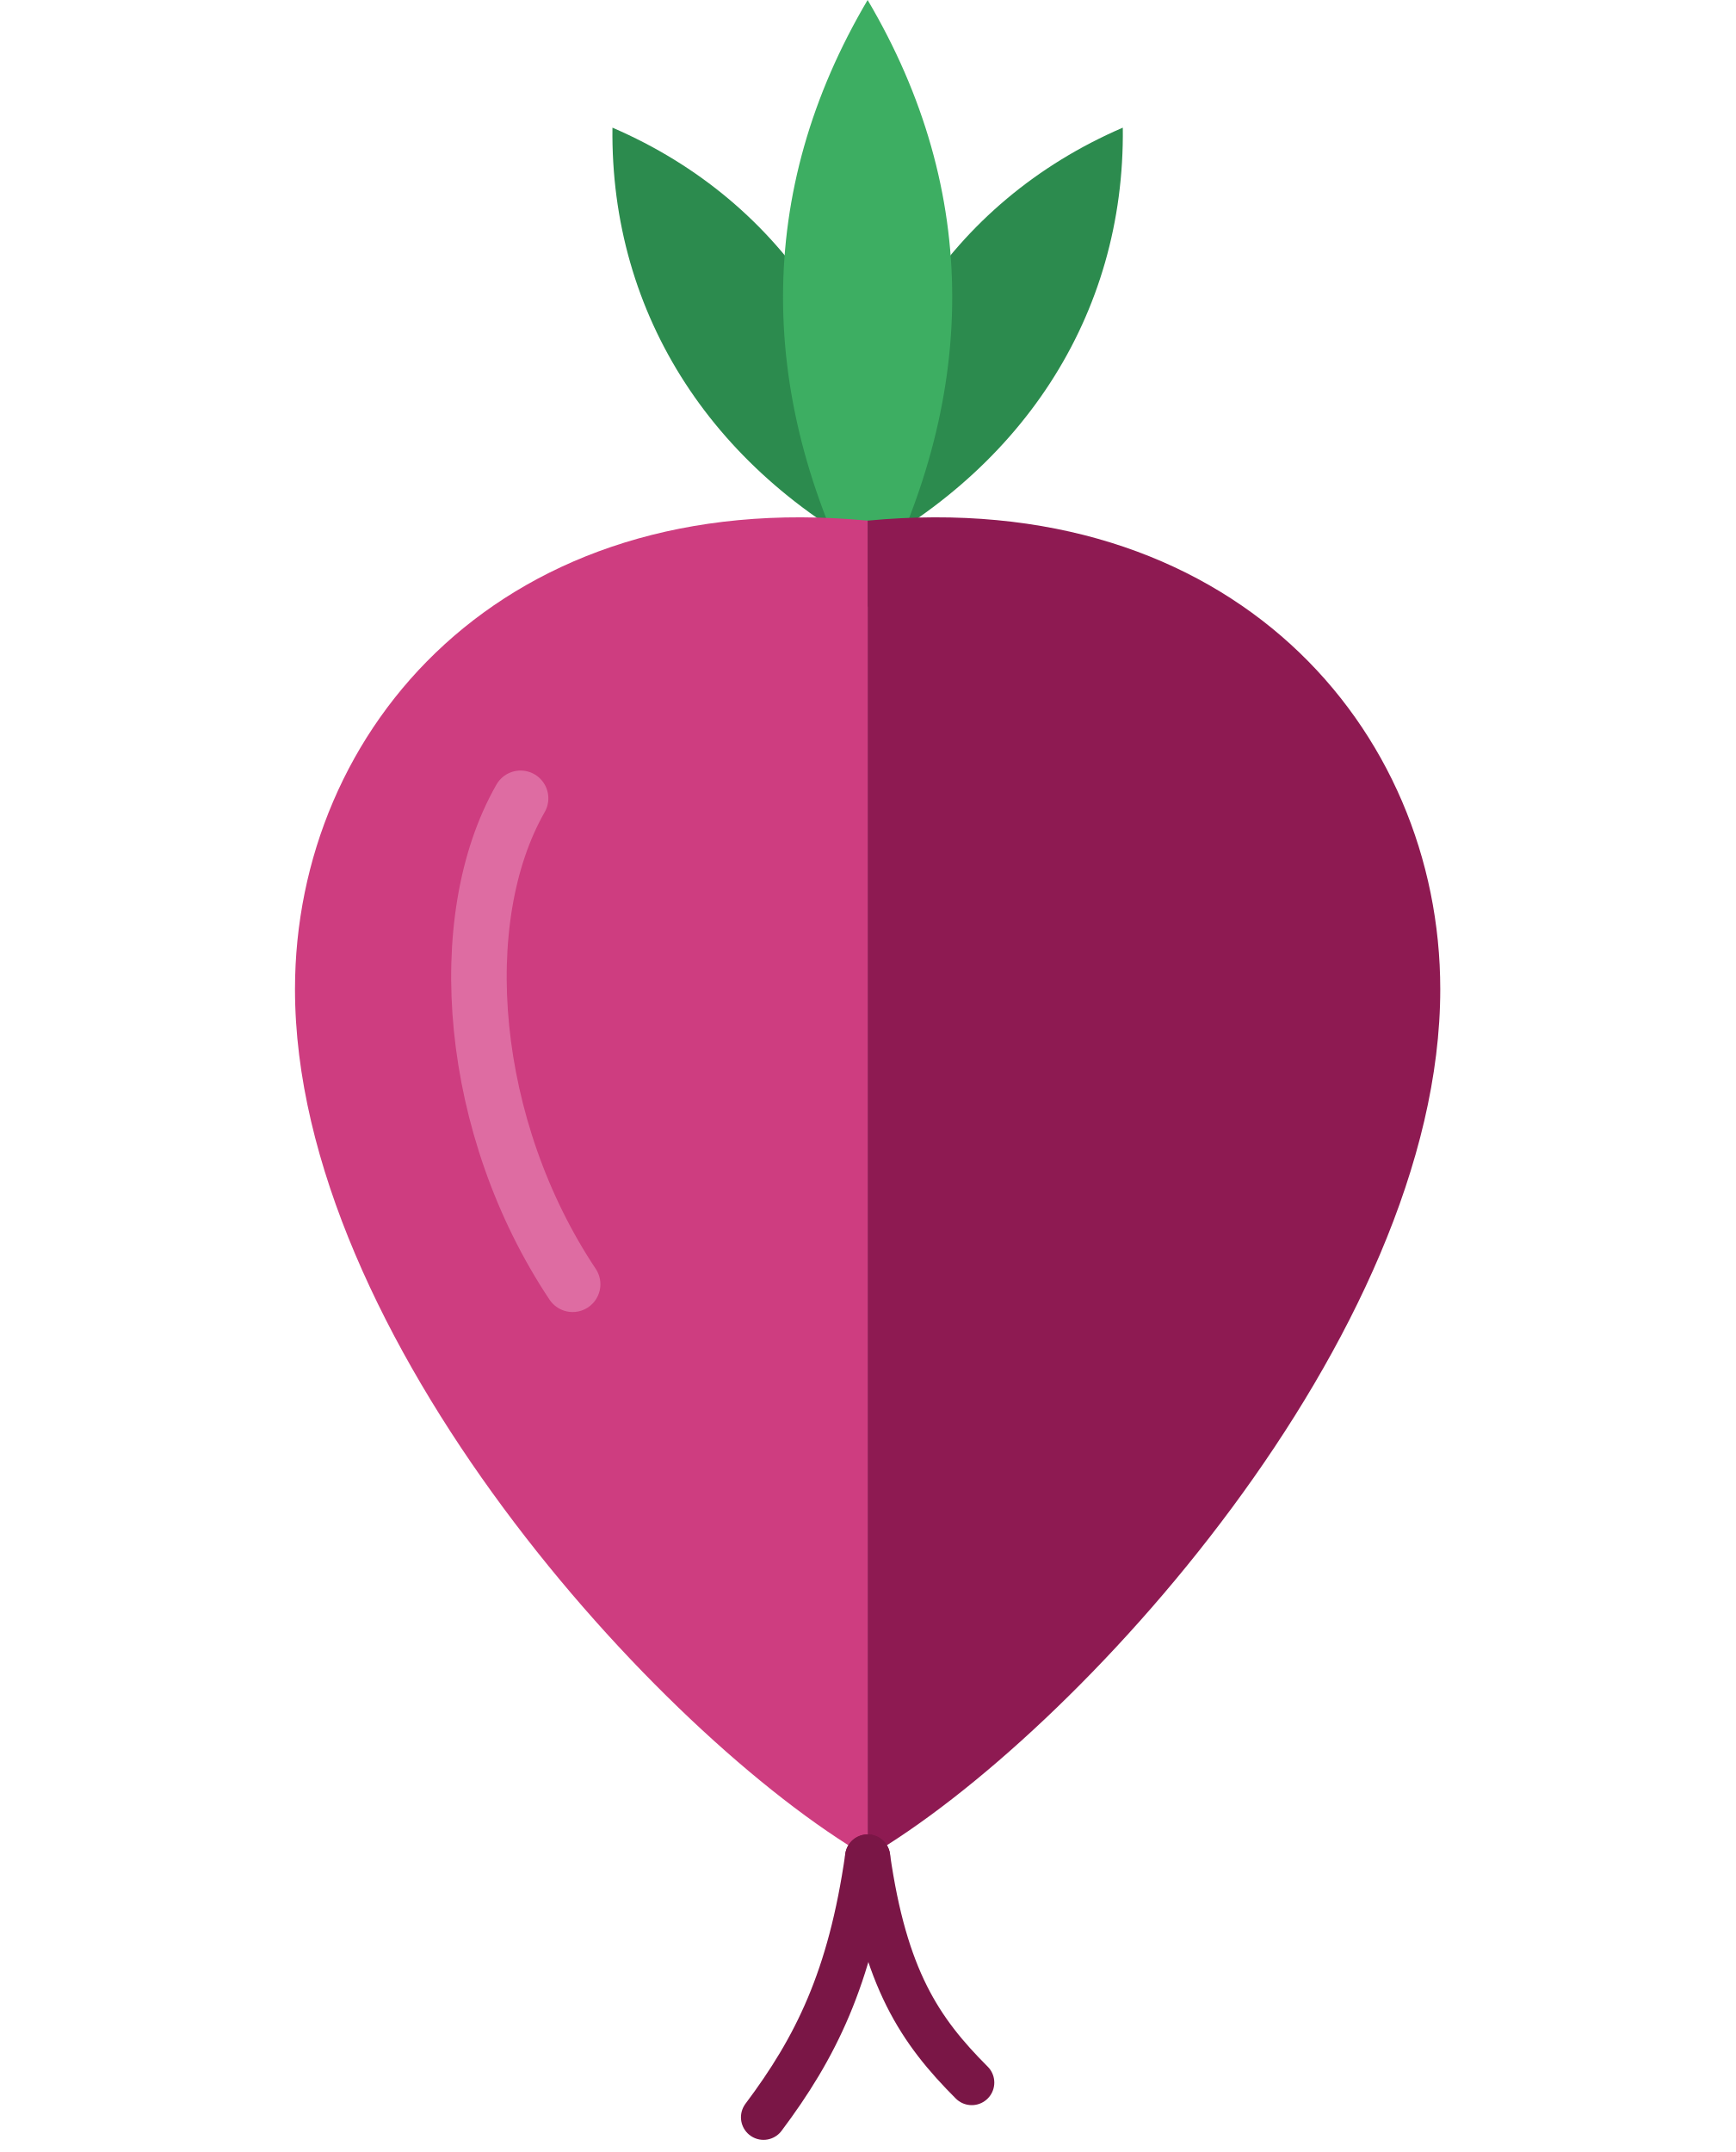
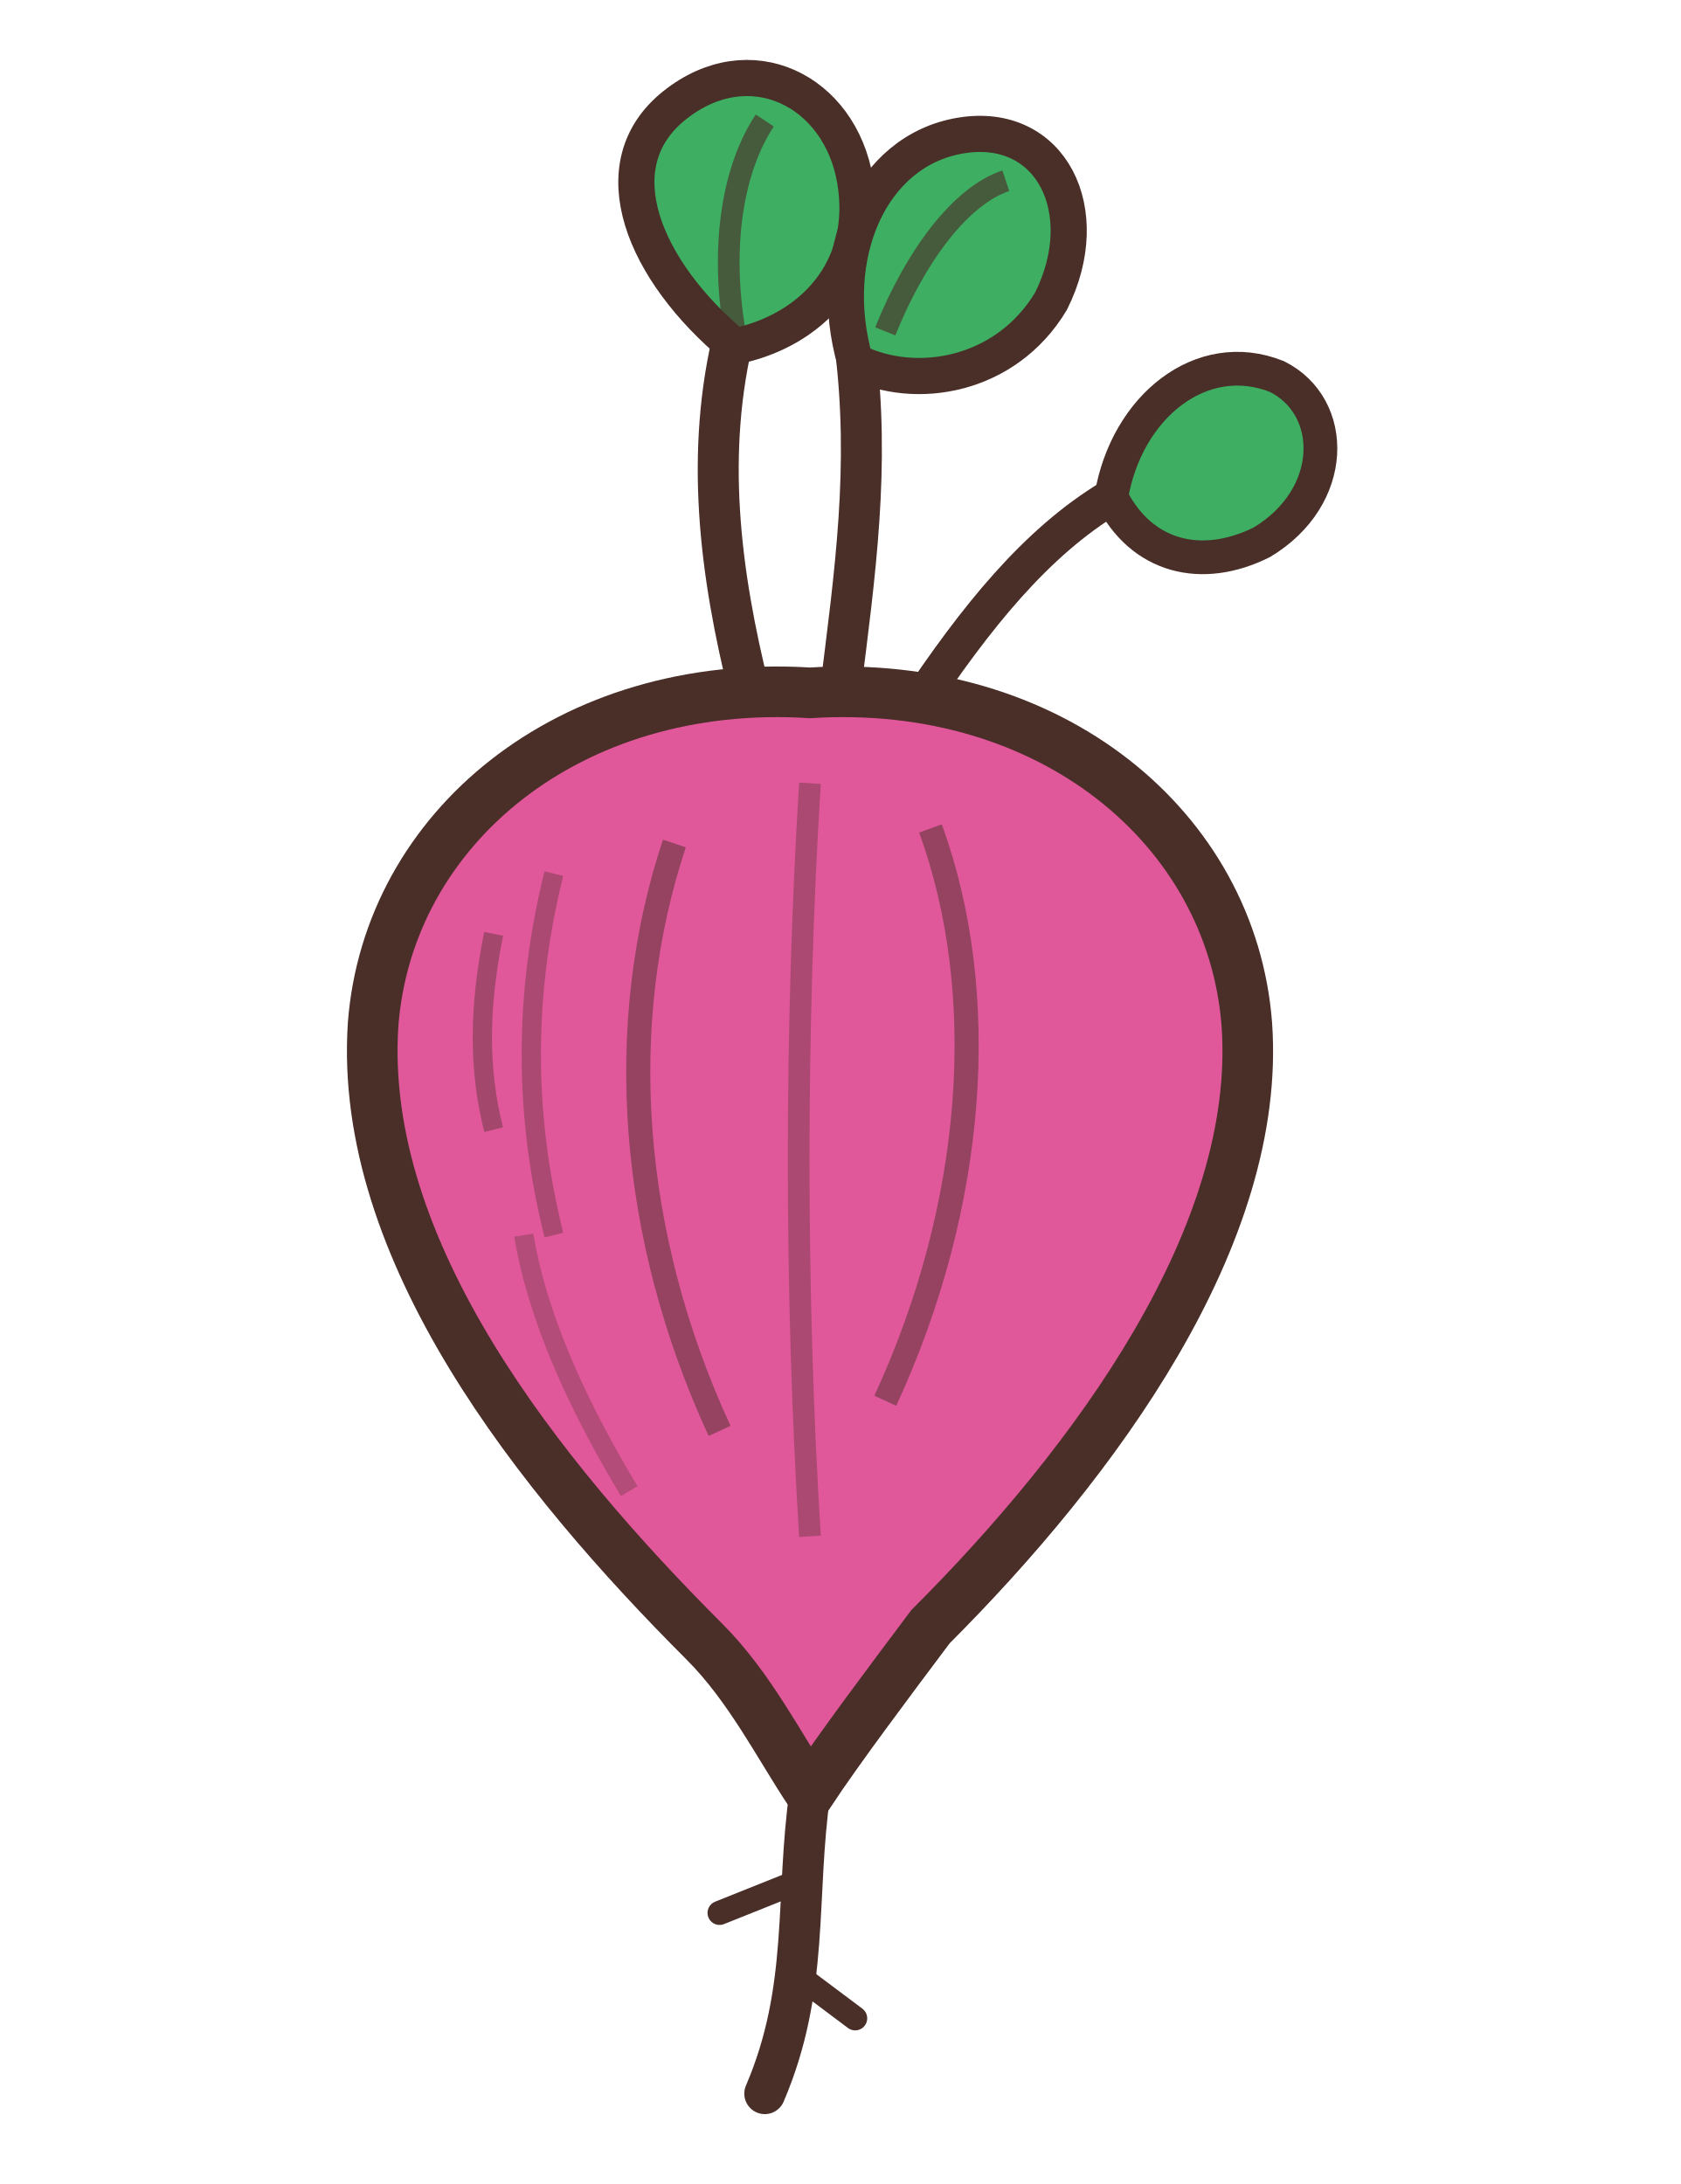
- <svg xmlns="http://www.w3.org/2000/svg" width="200" height="248" viewBox="0 0 100 124" fill="none">
-   <g transform="translate(50,30)">
-     <g transform="rotate(-33)">
-       <path d="M0,3 C-6,-7 -6,-18 0,-27 C6,-18 6,-7 0,3 Z" fill="#2C8B4E" />
-     </g>
-     <g transform="rotate(33)">
-       <path d="M0,3 C-6,-7 -6,-18 0,-27 C6,-18 6,-7 0,3 Z" fill="#2C8B4E" />
-     </g>
-     <path d="M0,5 C-6.5,-7 -6.5,-19 0,-30 C6.5,-19 6.5,-7 0,5 Z" fill="#3DAE62" />
-   </g>
-   <path d="M50,30 C29,28 17,42 17,57 C17,77 38,100 50,107 Z" fill="#CE3D80" />
-   <path d="M50,30 C71,28 83,42 83,57 C83,77 62,100 50,107 Z" fill="#8E1A52" />
-   <path d="M30,46 C26,53 27,65 33,74" stroke="#EE9CC4" stroke-width="3.2" stroke-linecap="round" opacity="0.5" />
-   <path d="M50,107 C49,114 47,118 44,122" stroke="#7A1646" stroke-width="2.6" stroke-linecap="round" />
-   <path d="M50,107 C51,114 53,117 56,120" stroke="#7A1646" stroke-width="2.6" stroke-linecap="round" />
+ <svg xmlns="http://www.w3.org/2000/svg" viewBox="14 -10 76 145" width="100" height="130" fill="none">
+   <path d="M46,36 C44,28 43,20 45,12" stroke="#4A2E28" stroke-width="2.72" fill="none" stroke-linecap="round" />
+   <path d="M52,36 C53,28 54,21 53,13" stroke="#4A2E28" stroke-width="2.72" fill="none" stroke-linecap="round" />
+   <path d="M57,37 C61,31 65,26 70,23" stroke="#4A2E28" stroke-width="2.4" fill="none" stroke-linecap="round" />
+   <path d="M45,13 C39,8 36,1 41,-3 C46,-7 52,-4 53,2 C54,8 50,12 45,13 Z" fill="#3DAE62" stroke="#4A2E28" stroke-width="2.4" />
+   <path d="M45,12 C44,6 45,1 47,-2" stroke="#4A2E28" stroke-width="1.44" fill="none" opacity="0.65" />
+   <path d="M53,14 C51,7 54,0 60,-1 C66,-2 69,4 66,10 C63,15 57,16 53,14 Z" fill="#3DAE62" stroke="#4A2E28" stroke-width="2.4" />
+   <path d="M55,12 C57,7 60,3 63,2" stroke="#4A2E28" stroke-width="1.44" fill="none" opacity="0.65" />
+   <path d="M70,23 C71,17 76,13 81,15 C85,17 85,23 80,26 C76,28 72,27 70,23 Z" fill="#3DAE62" stroke="#4A2E28" stroke-width="2.24" />
+   <path d="M50,36 C34,35 22,45 21,58 C20,73 32,88 43,99 C46,102 48,106 50,109 C52,106 55,102 58,98 C69,87 80,72 79,58 C78,45 66,35 50,36 Z" fill="#E0589A" stroke="#4A2E28" stroke-width="3.36" />
+   <path d="M41,46 C37,58 38,72 44,85" stroke="#4A2E28" stroke-width="1.6" fill="none" opacity="0.5" />
+   <path d="M58,45 C62,56 61,70 55,83" stroke="#4A2E28" stroke-width="1.6" fill="none" opacity="0.5" />
+   <path d="M50,42 C49,58 49,76 50,92" stroke="#4A2E28" stroke-width="1.44" fill="none" opacity="0.35" />
+   <path d="M29,52 C28,57 28,61 29,65" stroke="#4A2E28" stroke-width="1.28" fill="none" opacity="0.4" />
+   <path d="M33,48 C31,56 31,64 33,72" stroke="#4A2E28" stroke-width="1.28" fill="none" opacity="0.35" />
+   <path d="M31,72 C32,78 35,84 38,89" stroke="#4A2E28" stroke-width="1.28" fill="none" opacity="0.3" />
+   <path d="M50,109 C49,116 50,122 47,129" stroke="#4A2E28" stroke-width="2.72" fill="none" stroke-linecap="round" />
+   <path d="M49,115 L44,117" stroke="#4A2E28" stroke-width="1.6" stroke-linecap="round" />
+   <path d="M49,121 L53,124" stroke="#4A2E28" stroke-width="1.6" stroke-linecap="round" />
</svg>
